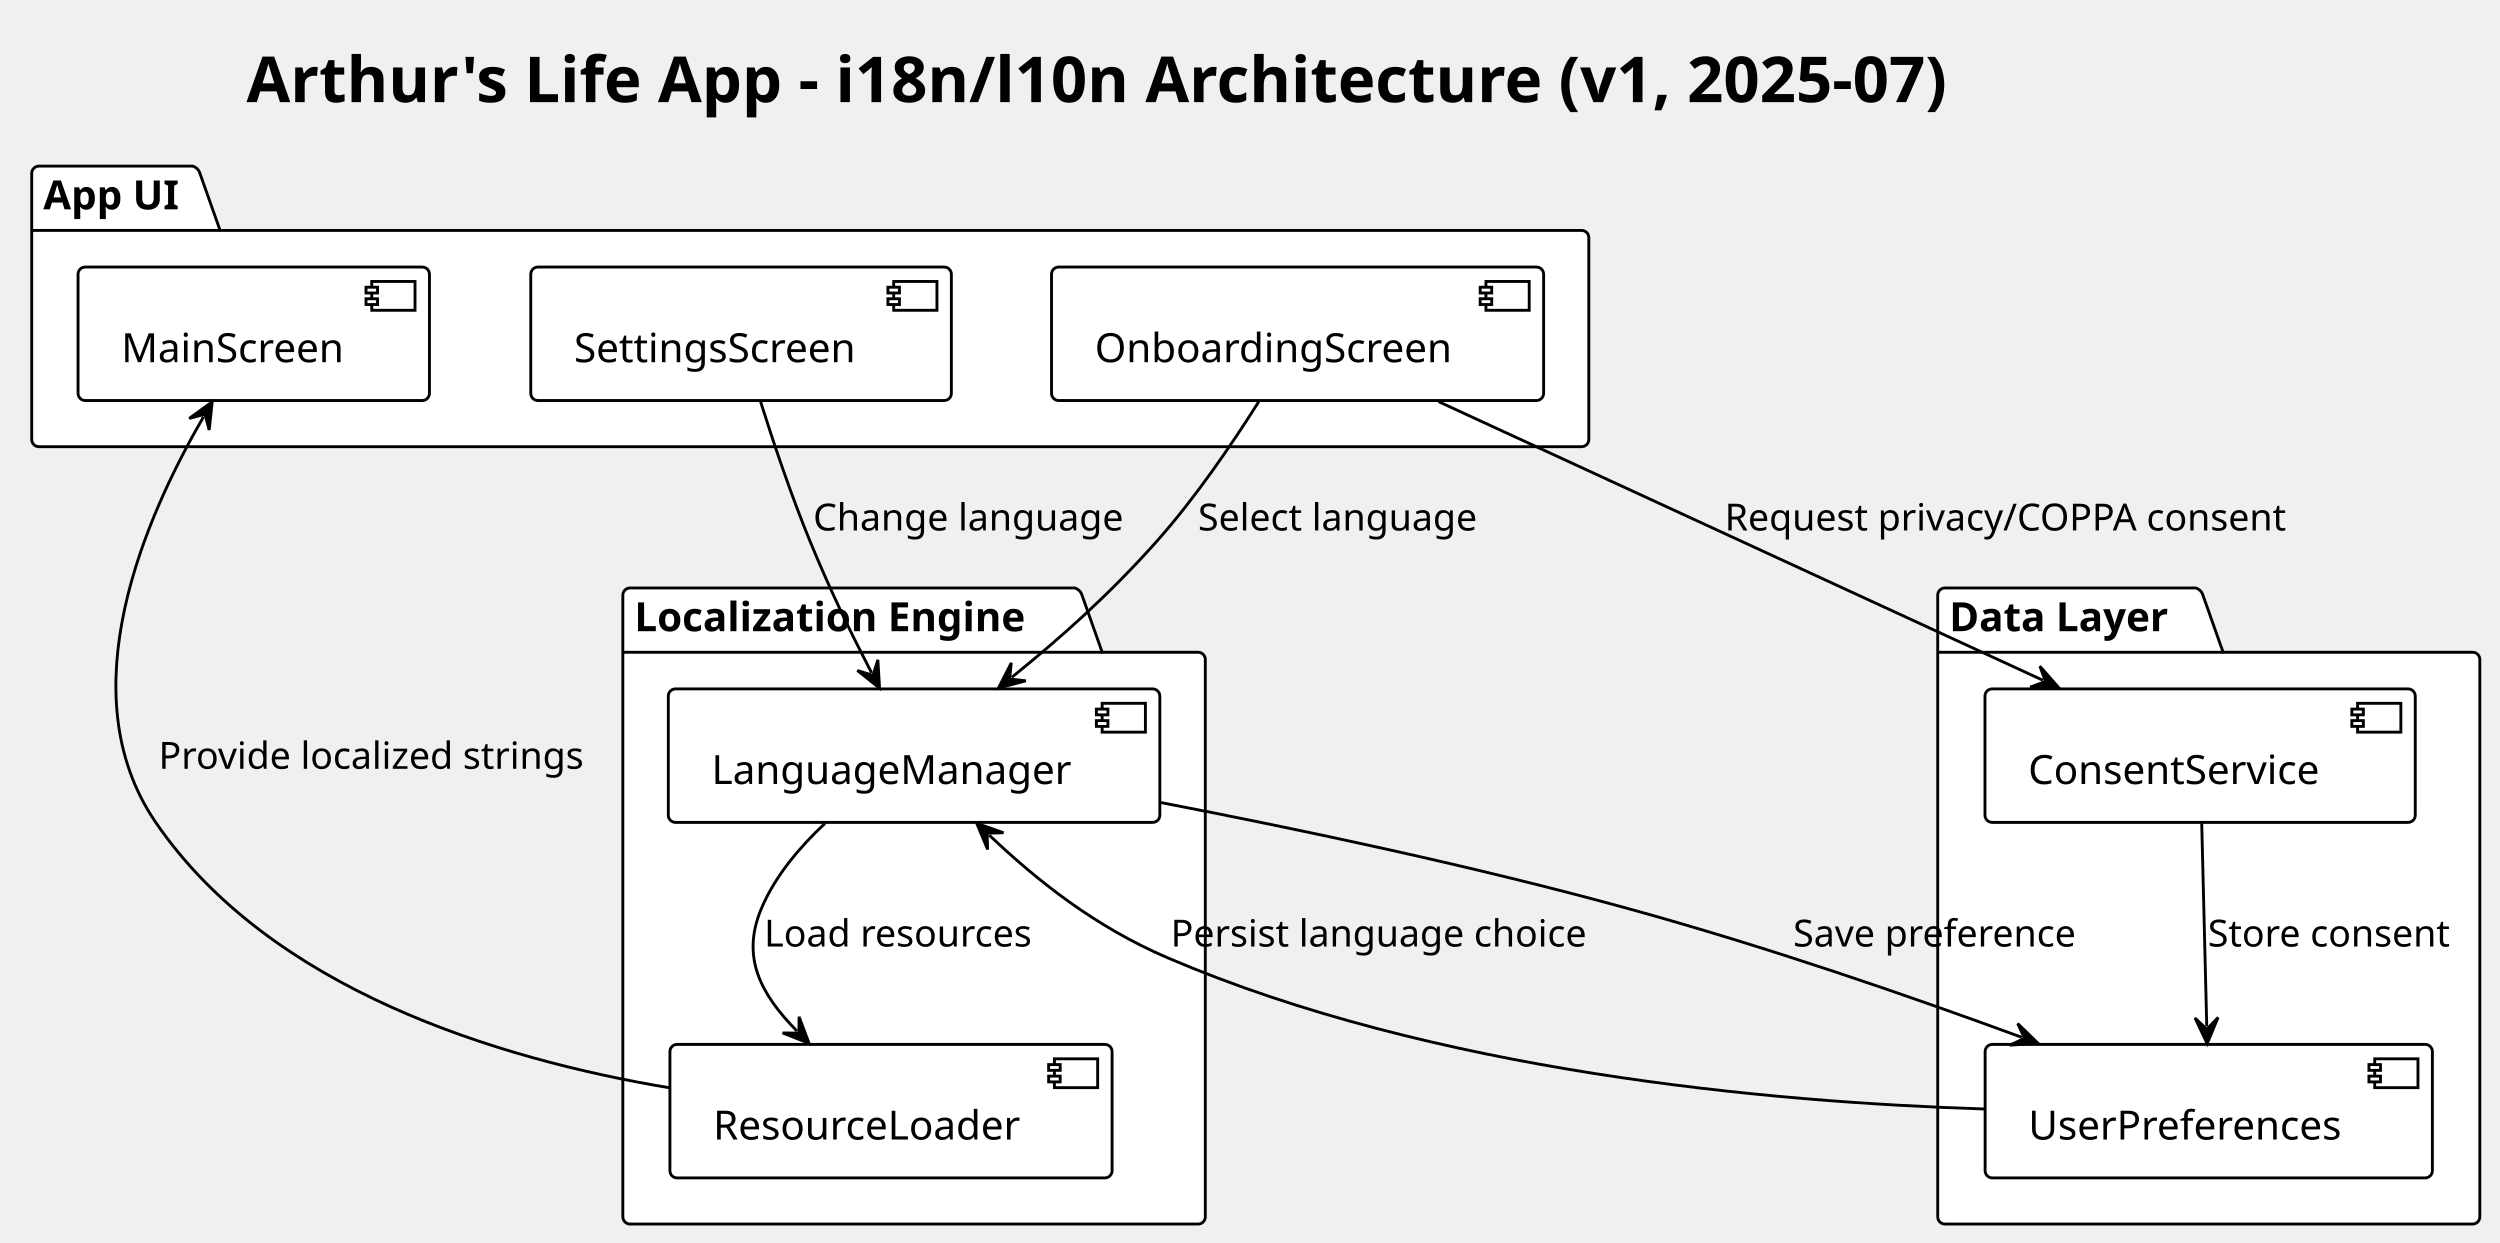
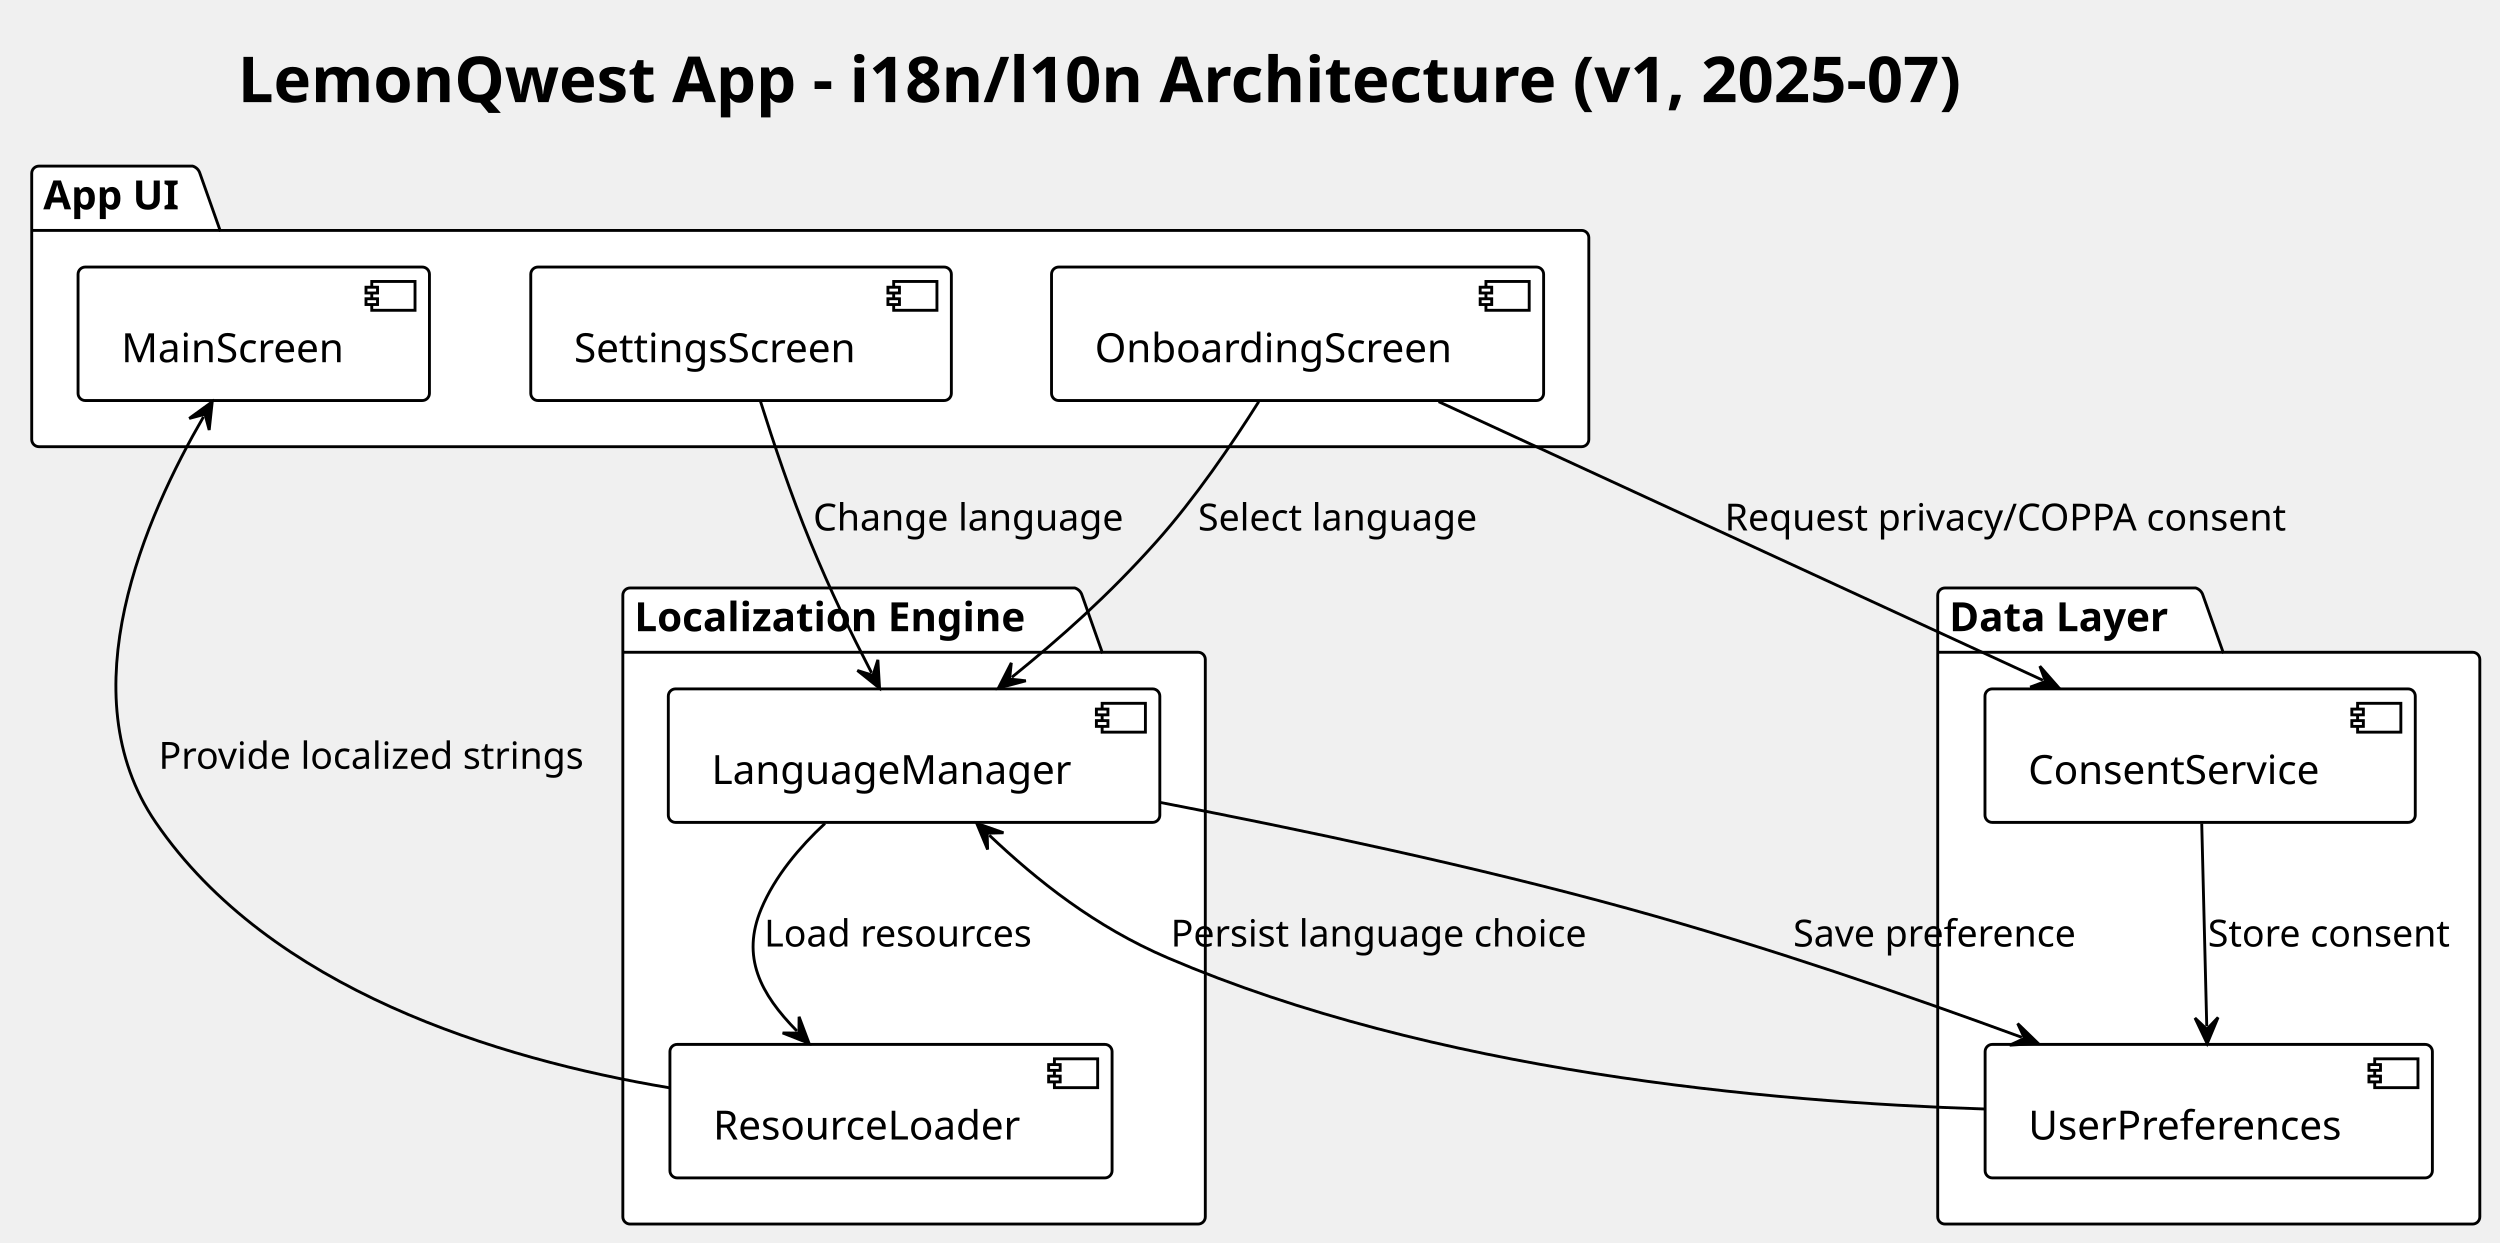
<svg xmlns="http://www.w3.org/2000/svg" contentStyleType="text/css" data-diagram-type="DESCRIPTION" height="431px" preserveAspectRatio="none" style="width:867px;height:431px;background:#FFFFFF;" version="1.1" viewBox="0 0 867 431" width="867px" zoomAndPan="magnify">
  <defs />
  <g>
    <g class="title" data-source-line="3">
-       <text fill="#000000" font-family="Verdana" font-size="22" font-weight="bold" lengthAdjust="spacing" textLength="687.027" x="85.486" y="35.421">Arthur's Life App - i18n/l10n Architecture (v1, 2025-07)</text>
+       <text fill="#000000" font-family="Verdana" font-size="22" font-weight="bold" lengthAdjust="spacing" textLength="693.118" x="82.441" y="35.421">LemonQwest App - i18n/l10n Architecture (v1, 2025-07)</text>
    </g>
    <g class="cluster" data-entity="App UI" data-source-line="5" data-uid="ent0002" id="cluster_App UI">
      <path d="M13.5,57.609 L66.829,57.609 A3.75,3.75 0 0 1 69.329,60.109 L76.329,79.906 L548.5,79.906 A2.5,2.5 0 0 1 551,82.406 L551,152.409 A2.5,2.5 0 0 1 548.5,154.909 L13.5,154.909 A2.5,2.5 0 0 1 11,152.409 L11,60.109 A2.5,2.5 0 0 1 13.5,57.609" fill="#FFFFFF" style="stroke:#000000;stroke-width:1;" />
      <line style="stroke:#000000;stroke-width:1;" x1="11" x2="76.329" y1="79.906" y2="79.906" />
      <text fill="#000000" font-family="Verdana" font-size="14" font-weight="bold" lengthAdjust="spacing" textLength="52.329" x="15" y="72.605">App UI</text>
    </g>
    <g class="cluster" data-entity="Localization Engine" data-source-line="11" data-uid="ent0006" id="cluster_Localization Engine">
      <path d="M218.5,203.909 L372.741,203.909 A3.75,3.75 0 0 1 375.241,206.409 L382.241,226.206 L415.5,226.206 A2.5,2.5 0 0 1 418,228.706 L418,421.999 A2.5,2.5 0 0 1 415.5,424.499 L218.5,424.499 A2.5,2.5 0 0 1 216,421.999 L216,206.409 A2.5,2.5 0 0 1 218.5,203.909" fill="#FFFFFF" style="stroke:#000000;stroke-width:1;" />
      <line style="stroke:#000000;stroke-width:1;" x1="216" x2="382.241" y1="226.206" y2="226.206" />
      <text fill="#000000" font-family="Verdana" font-size="14" font-weight="bold" lengthAdjust="spacing" textLength="153.241" x="220" y="218.905">Localization Engine</text>
    </g>
    <g class="cluster" data-entity="Data Layer" data-source-line="16" data-uid="ent0009" id="cluster_Data Layer">
      <path d="M674.5,203.909 L761.476,203.909 A3.75,3.75 0 0 1 763.976,206.409 L770.976,226.206 L857.5,226.206 A2.5,2.5 0 0 1 860,228.706 L860,421.999 A2.5,2.5 0 0 1 857.5,424.499 L674.5,424.499 A2.5,2.5 0 0 1 672,421.999 L672,206.409 A2.5,2.5 0 0 1 674.5,203.909" fill="#FFFFFF" style="stroke:#000000;stroke-width:1;" />
      <line style="stroke:#000000;stroke-width:1;" x1="672" x2="770.976" y1="226.206" y2="226.206" />
      <text fill="#000000" font-family="Verdana" font-size="14" font-weight="bold" lengthAdjust="spacing" textLength="85.976" x="676" y="218.905">Data Layer</text>
    </g>
    <g class="entity" data-entity="MainScreen" data-source-line="6" data-uid="ent0003" id="entity_MainScreen">
      <rect fill="#FFFFFF" height="46.297" rx="2.5" ry="2.5" style="stroke:#000000;stroke-width:1;" width="121.86" x="27.07" y="92.609" />
      <rect fill="#FFFFFF" height="10" style="stroke:#000000;stroke-width:1;" width="15" x="128.93" y="97.609" />
      <rect fill="#FFFFFF" height="2" style="stroke:#000000;stroke-width:1;" width="4" x="126.93" y="99.609" />
      <rect fill="#FFFFFF" height="2" style="stroke:#000000;stroke-width:1;" width="4" x="126.93" y="103.609" />
      <text fill="#000000" font-family="Verdana" font-size="14" lengthAdjust="spacing" textLength="81.86" x="42.07" y="125.605">MainScreen</text>
    </g>
    <g class="entity" data-entity="SettingsScreen" data-source-line="7" data-uid="ent0004" id="entity_SettingsScreen">
      <rect fill="#FFFFFF" height="46.297" rx="2.5" ry="2.5" style="stroke:#000000;stroke-width:1;" width="145.861" x="184.07" y="92.609" />
      <rect fill="#FFFFFF" height="10" style="stroke:#000000;stroke-width:1;" width="15" x="309.931" y="97.609" />
      <rect fill="#FFFFFF" height="2" style="stroke:#000000;stroke-width:1;" width="4" x="307.931" y="99.609" />
      <rect fill="#FFFFFF" height="2" style="stroke:#000000;stroke-width:1;" width="4" x="307.931" y="103.609" />
      <text fill="#000000" font-family="Verdana" font-size="14" lengthAdjust="spacing" textLength="105.861" x="199.07" y="125.605">SettingsScreen</text>
    </g>
    <g class="entity" data-entity="OnboardingScreen" data-source-line="8" data-uid="ent0005" id="entity_OnboardingScreen">
      <rect fill="#FFFFFF" height="46.297" rx="2.5" ry="2.5" style="stroke:#000000;stroke-width:1;" width="170.655" x="364.67" y="92.609" />
      <rect fill="#FFFFFF" height="10" style="stroke:#000000;stroke-width:1;" width="15" x="515.325" y="97.609" />
      <rect fill="#FFFFFF" height="2" style="stroke:#000000;stroke-width:1;" width="4" x="513.325" y="99.609" />
      <rect fill="#FFFFFF" height="2" style="stroke:#000000;stroke-width:1;" width="4" x="513.325" y="103.609" />
      <text fill="#000000" font-family="Verdana" font-size="14" lengthAdjust="spacing" textLength="130.655" x="379.67" y="125.605">OnboardingScreen</text>
    </g>
    <g class="entity" data-entity="LanguageManager" data-source-line="12" data-uid="ent0007" id="entity_LanguageManager">
      <rect fill="#FFFFFF" height="46.297" rx="2.5" ry="2.5" style="stroke:#000000;stroke-width:1;" width="170.457" x="231.77" y="238.909" />
      <rect fill="#FFFFFF" height="10" style="stroke:#000000;stroke-width:1;" width="15" x="382.227" y="243.909" />
      <rect fill="#FFFFFF" height="2" style="stroke:#000000;stroke-width:1;" width="4" x="380.227" y="245.909" />
      <rect fill="#FFFFFF" height="2" style="stroke:#000000;stroke-width:1;" width="4" x="380.227" y="249.909" />
      <text fill="#000000" font-family="Verdana" font-size="14" lengthAdjust="spacing" textLength="130.457" x="246.77" y="271.904">LanguageManager</text>
    </g>
    <g class="entity" data-entity="ResourceLoader" data-source-line="13" data-uid="ent0008" id="entity_ResourceLoader">
      <rect fill="#FFFFFF" height="46.297" rx="2.5" ry="2.5" style="stroke:#000000;stroke-width:1;" width="153.34" x="232.33" y="362.199" />
      <rect fill="#FFFFFF" height="10" style="stroke:#000000;stroke-width:1;" width="15" x="365.67" y="367.199" />
      <rect fill="#FFFFFF" height="2" style="stroke:#000000;stroke-width:1;" width="4" x="363.67" y="369.199" />
      <rect fill="#FFFFFF" height="2" style="stroke:#000000;stroke-width:1;" width="4" x="363.67" y="373.199" />
      <text fill="#000000" font-family="Verdana" font-size="14" lengthAdjust="spacing" textLength="113.34" x="247.33" y="395.195">ResourceLoader</text>
    </g>
    <g class="entity" data-entity="UserPreferences" data-source-line="17" data-uid="ent0010" id="entity_UserPreferences">
      <rect fill="#FFFFFF" height="46.297" rx="2.5" ry="2.5" style="stroke:#000000;stroke-width:1;" width="155.11" x="688.44" y="362.199" />
      <rect fill="#FFFFFF" height="10" style="stroke:#000000;stroke-width:1;" width="15" x="823.55" y="367.199" />
      <rect fill="#FFFFFF" height="2" style="stroke:#000000;stroke-width:1;" width="4" x="821.55" y="369.199" />
      <rect fill="#FFFFFF" height="2" style="stroke:#000000;stroke-width:1;" width="4" x="821.55" y="373.199" />
      <text fill="#000000" font-family="Verdana" font-size="14" lengthAdjust="spacing" textLength="115.11" x="703.44" y="395.195">UserPreferences</text>
    </g>
    <g class="entity" data-entity="ConsentService" data-source-line="18" data-uid="ent0011" id="entity_ConsentService">
      <rect fill="#FFFFFF" height="46.297" rx="2.5" ry="2.5" style="stroke:#000000;stroke-width:1;" width="149.225" x="688.39" y="238.909" />
      <rect fill="#FFFFFF" height="10" style="stroke:#000000;stroke-width:1;" width="15" x="817.615" y="243.909" />
      <rect fill="#FFFFFF" height="2" style="stroke:#000000;stroke-width:1;" width="4" x="815.615" y="245.909" />
      <rect fill="#FFFFFF" height="2" style="stroke:#000000;stroke-width:1;" width="4" x="815.615" y="249.909" />
      <text fill="#000000" font-family="Verdana" font-size="14" lengthAdjust="spacing" textLength="109.225" x="703.39" y="271.904">ConsentService</text>
    </g>
    <g class="link" data-entity-1="SettingsScreen" data-entity-2="LanguageManager" data-source-line="21" data-uid="lnk12" id="link_SettingsScreen_LanguageManager">
      <path d="M263.72,139.149 C268.17,153.299 274.39,171.879 281,187.909 C288.18,205.309 294.86,219.042 302.269,233.342" fill="none" id="SettingsScreen-to-LanguageManager" style="stroke:#000000;stroke-width:1;" />
      <polygon fill="#000000" points="305.03,238.669,304.441,228.838,302.73,234.23,297.338,232.519,305.03,238.669" style="stroke:#000000;stroke-width:1;" />
      <text fill="#000000" font-family="Verdana" font-size="13" lengthAdjust="spacing" textLength="114.429" x="282" y="183.976">Change language</text>
    </g>
    <g class="link" data-entity-1="OnboardingScreen" data-entity-2="LanguageManager" data-source-line="22" data-uid="lnk13" id="link_OnboardingScreen_LanguageManager">
      <path d="M436.54,139.289 C427.37,153.839 414.48,172.799 401,187.909 C384.39,206.519 367.855,221.166 350.905,234.876" fill="none" id="OnboardingScreen-to-LanguageManager" style="stroke:#000000;stroke-width:1;" />
      <polygon fill="#000000" points="346.24,238.649,355.753,236.099,350.127,235.505,350.722,229.879,346.24,238.649" style="stroke:#000000;stroke-width:1;" />
      <text fill="#000000" font-family="Verdana" font-size="13" lengthAdjust="spacing" textLength="104.762" x="415.47" y="183.976">Select language</text>
    </g>
    <g class="link" data-entity-1="LanguageManager" data-entity-2="ResourceLoader" data-source-line="23" data-uid="lnk14" id="link_LanguageManager_ResourceLoader">
      <path d="M286.1,285.569 C277.26,293.799 268.74,303.889 264,315.199 C257.03,331.849 263.614,344.581 276.374,357.561" fill="none" id="LanguageManager-to-ResourceLoader" style="stroke:#000000;stroke-width:1;" />
      <polygon fill="#000000" points="280.58,361.839,277.123,352.617,277.075,358.274,271.418,358.225,280.58,361.839" style="stroke:#000000;stroke-width:1;" />
      <text fill="#000000" font-family="Verdana" font-size="13" lengthAdjust="spacing" textLength="99.119" x="265" y="328.266">Load resources</text>
    </g>
    <g class="link" data-entity-1="ResourceLoader" data-entity-2="MainScreen" data-source-line="24" data-uid="lnk15" id="link_ResourceLoader_MainScreen">
      <path d="M232.03,377.229 C172.45,367.219 93.63,343.129 54,285.199 C23.26,240.269 50.622,178.981 70.592,144.521" fill="none" id="ResourceLoader-to-MainScreen" style="stroke:#000000;stroke-width:1;" />
      <polygon fill="#000000" points="73.6,139.329,65.626,145.111,71.093,143.655,72.548,149.122,73.6,139.329" style="stroke:#000000;stroke-width:1;" />
      <text fill="#000000" font-family="Verdana" font-size="13" lengthAdjust="spacing" textLength="158.025" x="55" y="266.616">Provide localized strings</text>
    </g>
    <g class="link" data-entity-1="UserPreferences" data-entity-2="LanguageManager" data-source-line="25" data-uid="lnk16" id="link_UserPreferences_LanguageManager">
      <path d="M688.23,384.599 C612.93,382.229 496.97,371.599 405,332.199 C379.64,321.339 359.698,305.374 343.078,289.644" fill="none" id="UserPreferences-to-LanguageManager" style="stroke:#000000;stroke-width:1;" />
      <polygon fill="#000000" points="338.72,285.519,342.507,294.611,342.351,288.956,348.006,288.801,338.72,285.519" style="stroke:#000000;stroke-width:1;" />
      <text fill="#000000" font-family="Verdana" font-size="13" lengthAdjust="spacing" textLength="154.324" x="406" y="328.266">Persist language choice</text>
    </g>
    <g class="link" data-entity-1="LanguageManager" data-entity-2="UserPreferences" data-source-line="26" data-uid="lnk17" id="link_LanguageManager_UserPreferences">
      <path d="M402.57,278.329 C450.65,287.589 511.56,300.449 565,315.199 C613.38,328.559 661.447,345.172 701.168,359.752" fill="none" id="LanguageManager-to-UserPreferences" style="stroke:#000000;stroke-width:1;" />
      <polygon fill="#000000" points="706.8,361.819,699.73,354.963,702.106,360.096,696.973,362.473,706.8,361.819" style="stroke:#000000;stroke-width:1;" />
      <text fill="#000000" font-family="Verdana" font-size="13" lengthAdjust="spacing" textLength="106.939" x="621.87" y="328.266">Save preference</text>
    </g>
    <g class="link" data-entity-1="OnboardingScreen" data-entity-2="ConsentService" data-source-line="27" data-uid="lnk18" id="link_OnboardingScreen_ConsentService">
      <path d="M498.91,139.299 C557.54,166.329 649.771,208.847 708.471,235.917" fill="none" id="OnboardingScreen-to-ConsentService" style="stroke:#000000;stroke-width:1;" />
      <polygon fill="#000000" points="713.92,238.429,707.422,231.028,709.38,236.335,704.072,238.293,713.92,238.429" style="stroke:#000000;stroke-width:1;" />
      <text fill="#000000" font-family="Verdana" font-size="13" lengthAdjust="spacing" textLength="209.073" x="598.12" y="183.976">Request privacy/COPPA consent</text>
    </g>
    <g class="link" data-entity-1="ConsentService" data-entity-2="UserPreferences" data-source-line="28" data-uid="lnk19" id="link_ConsentService_UserPreferences">
      <path d="M763.56,285.589 C764.1,307.369 764.761,334.201 765.301,355.941" fill="none" id="ConsentService-to-UserPreferences" style="stroke:#000000;stroke-width:1;" />
      <polygon fill="#000000" points="765.45,361.939,769.225,352.843,765.326,356.941,761.228,353.041,765.45,361.939" style="stroke:#000000;stroke-width:1;" />
      <text fill="#000000" font-family="Verdana" font-size="13" lengthAdjust="spacing" textLength="90.226" x="765.68" y="328.266">Store consent</text>
    </g>
  </g>
</svg>
